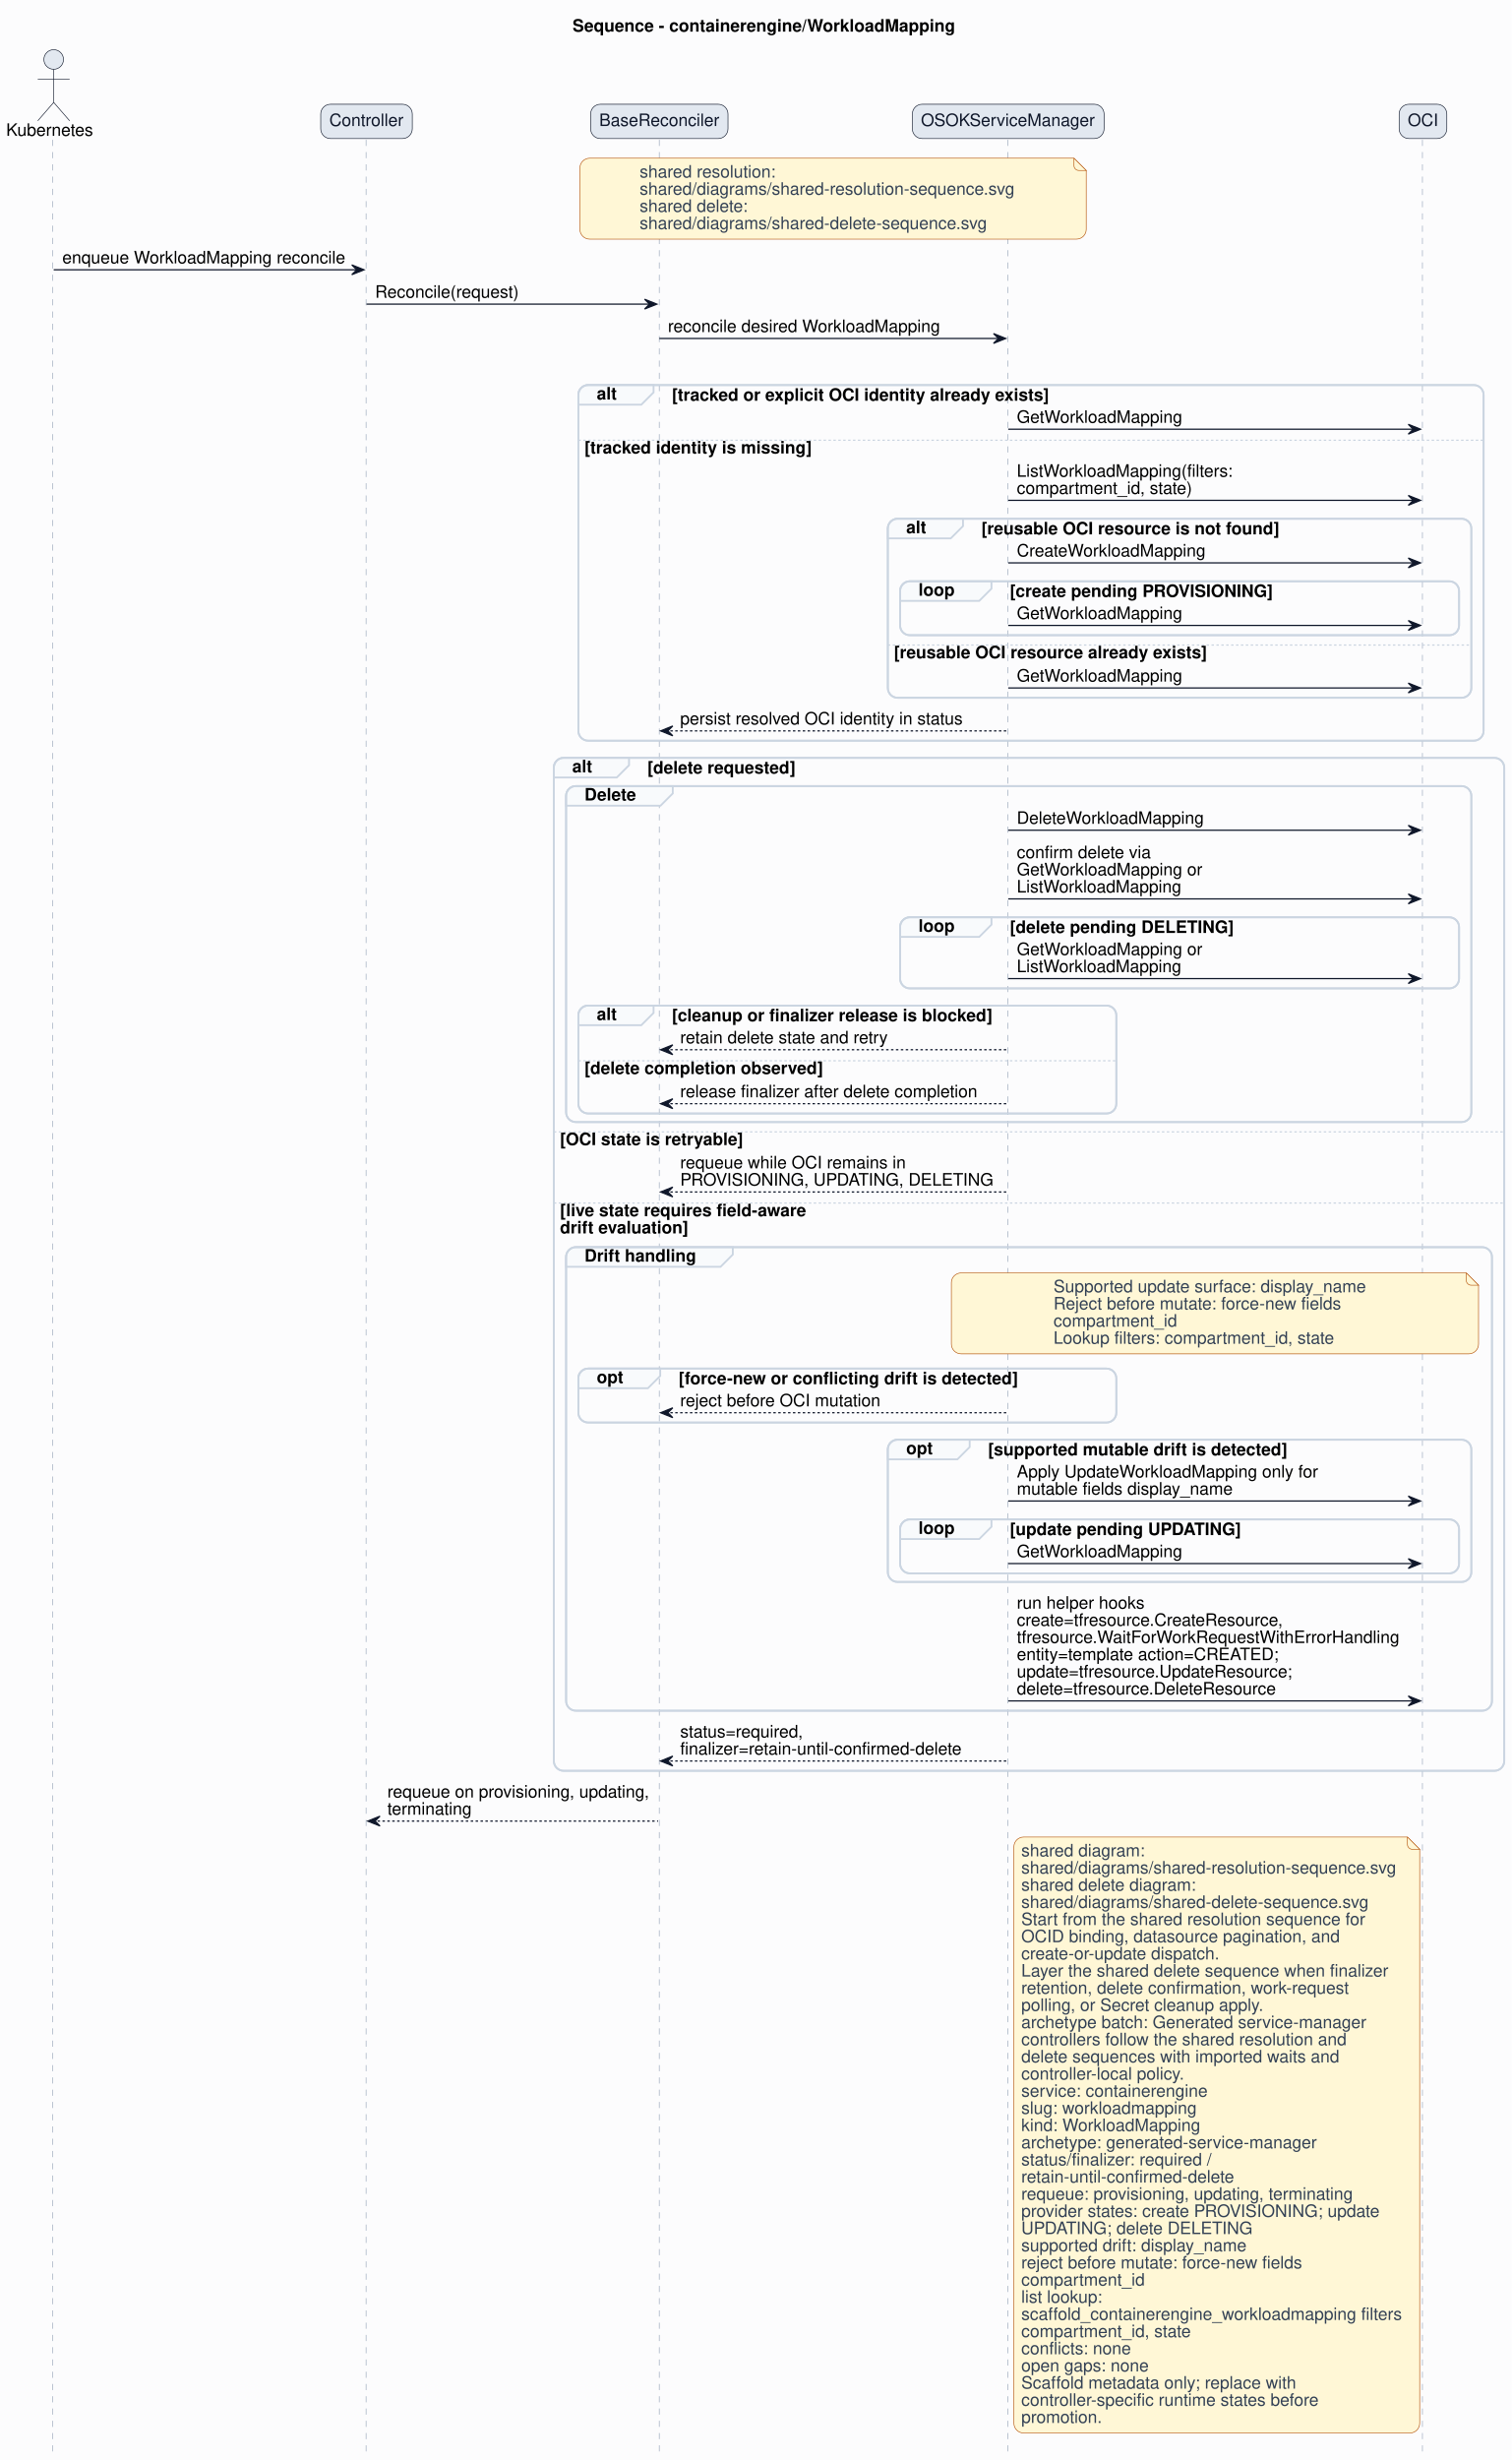
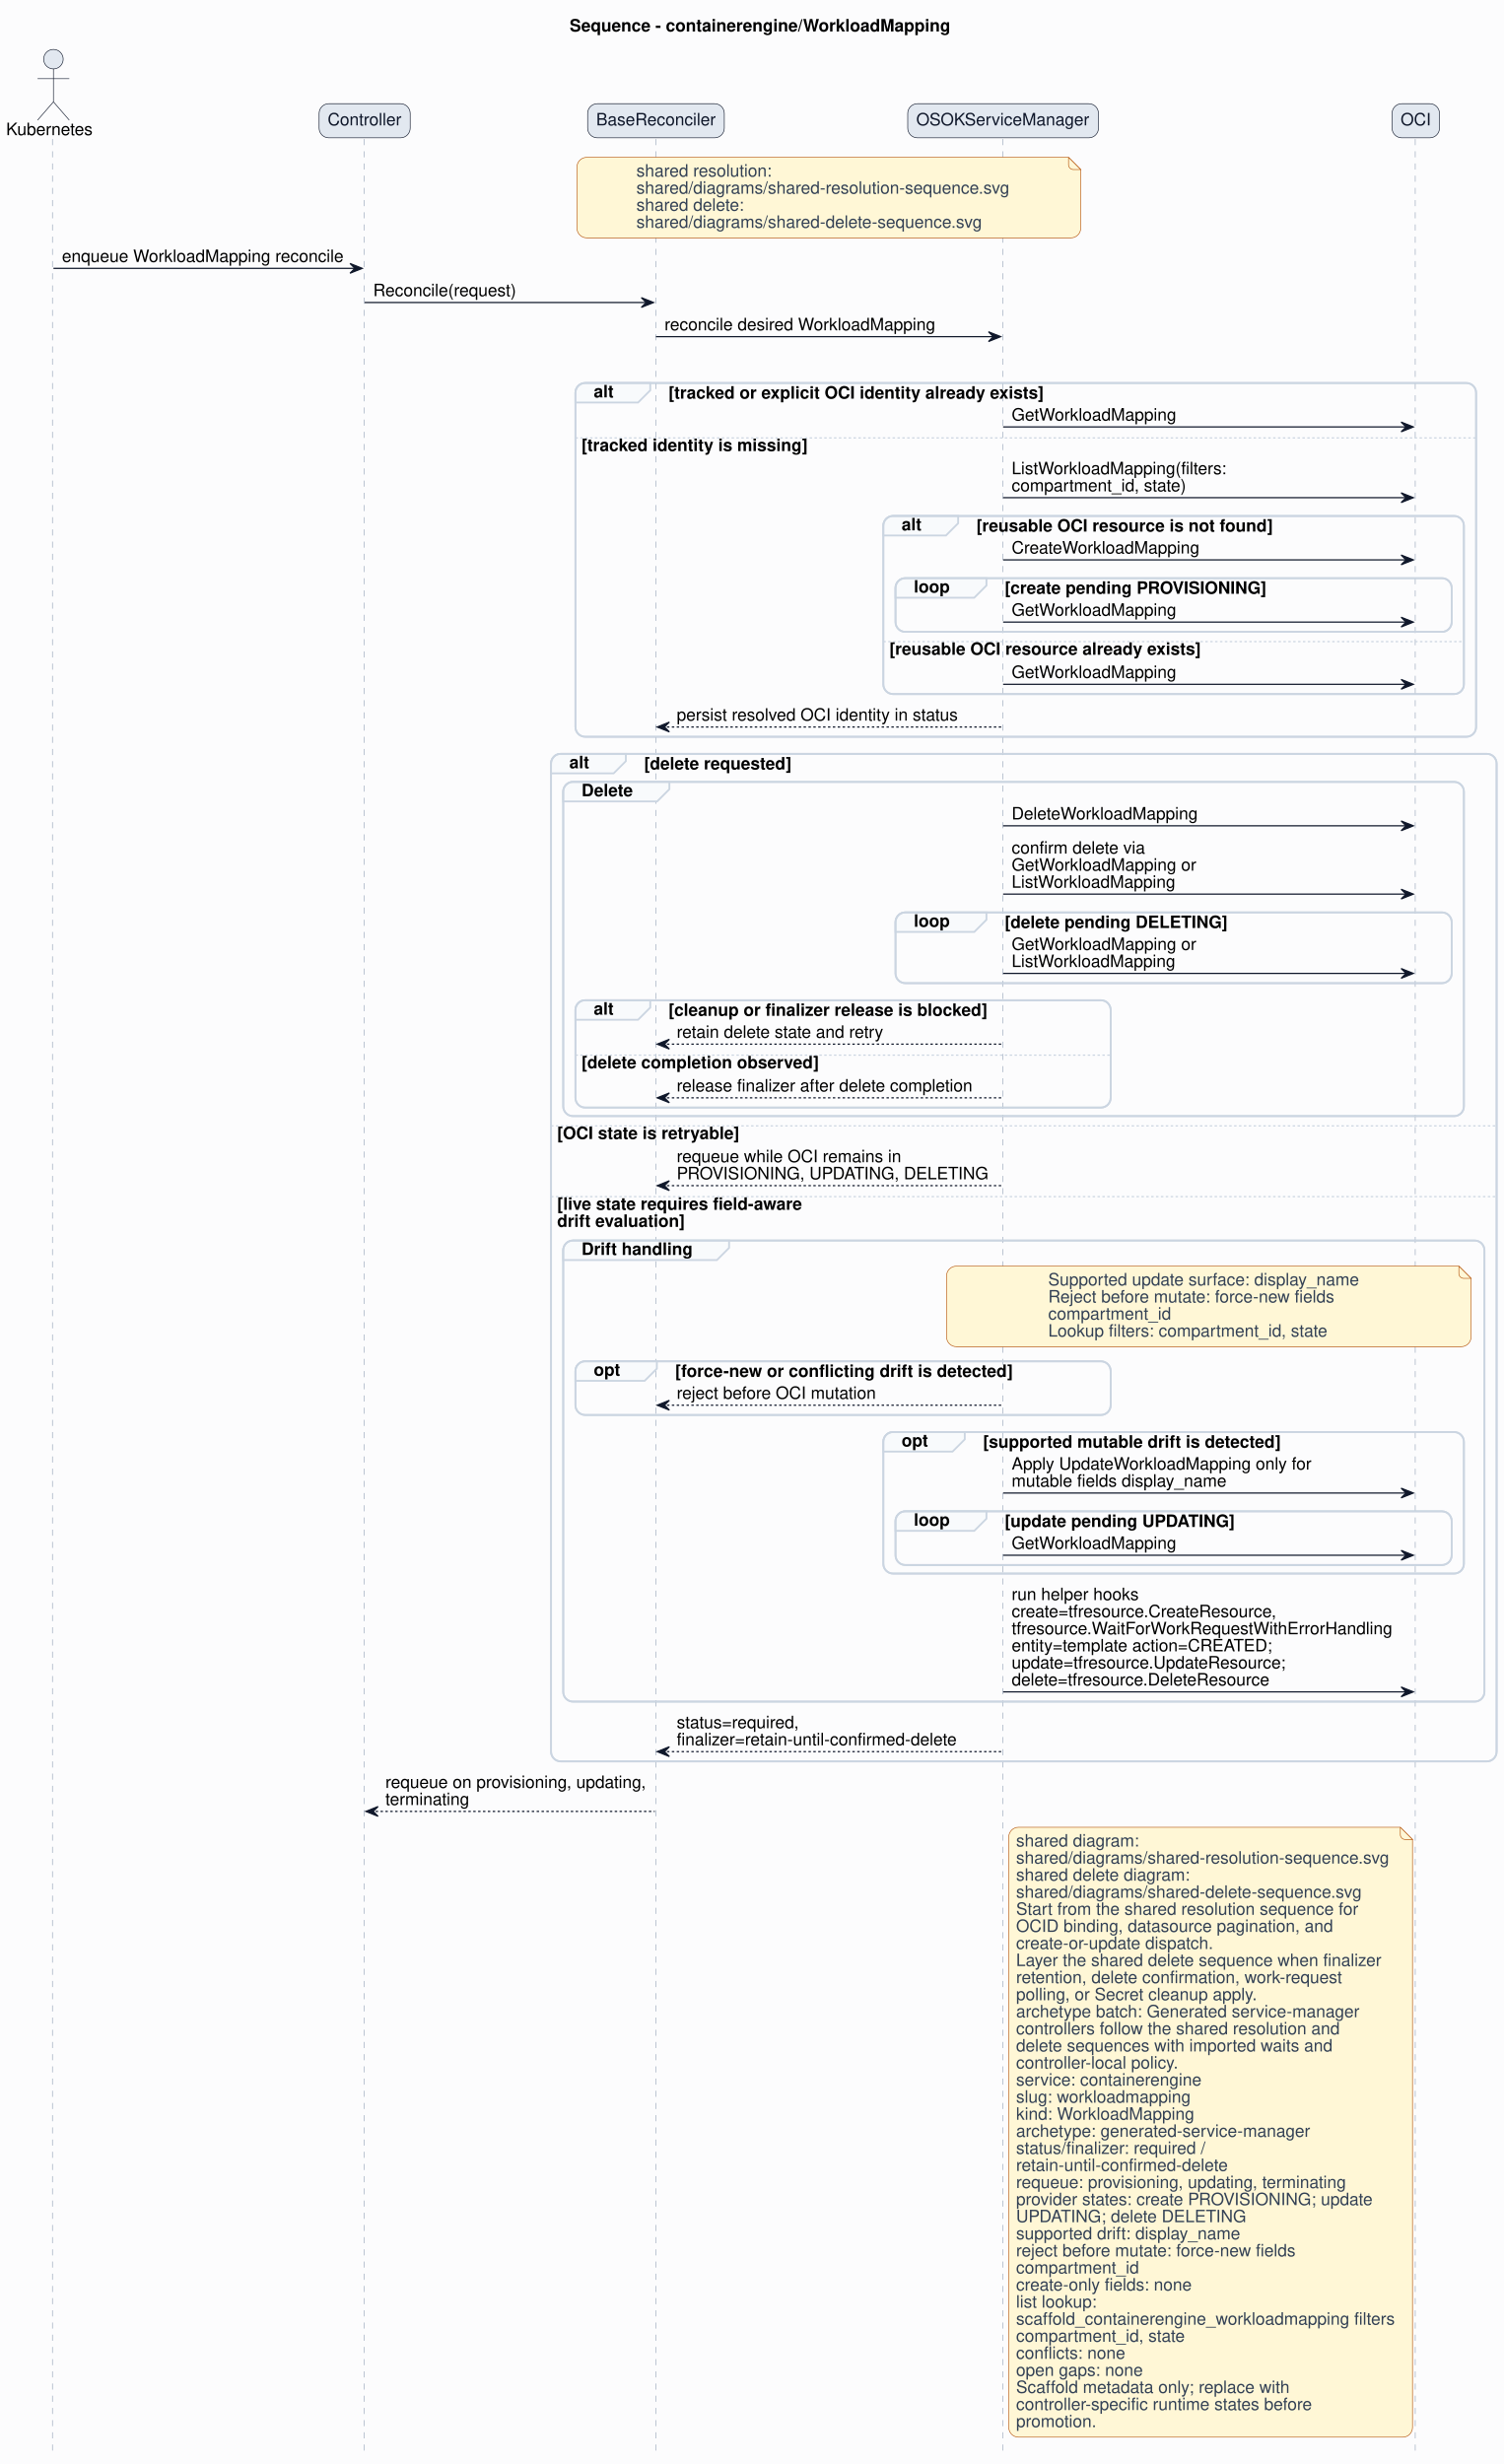
- <svg xmlns="http://www.w3.org/2000/svg" contentStyleType="text/css" data-diagram-type="SEQUENCE" height="2006px" preserveAspectRatio="none" style="width:1233px;height:2006px;background:#FCFCFD;" version="1.1" viewBox="0 0 1233 2006" width="1233px" zoomAndPan="magnify">
+ <svg xmlns="http://www.w3.org/2000/svg" contentStyleType="text/css" data-diagram-type="SEQUENCE" height="2020px" preserveAspectRatio="none" style="width:1233px;height:2020px;background:#FCFCFD;" version="1.1" viewBox="0 0 1233 2020" width="1233px" zoomAndPan="magnify">
  <defs />
  <g>
-     <rect fill="#FCFCFD" height="2006" style="stroke:none;stroke-width:1;" width="1233" x="0" y="0" />
+     <rect fill="#FCFCFD" height="2020" style="stroke:none;stroke-width:1;" width="1233" x="0" y="0" />
    <text fill="#000000" font-family="Helvetica" font-size="14" font-weight="bold" lengthAdjust="spacing" textLength="311.924" x="467.017" y="25.78">Sequence - containerengine/WorkloadMapping</text>
    <rect fill="none" height="290" rx="8" ry="8" style="stroke:#CBD5E1;stroke-width:1.5;" width="738.378" x="471.749" y="314" />
    <rect fill="none" height="146" rx="8" ry="8" style="stroke:#CBD5E1;stroke-width:1.5;" width="475.957" x="724.169" y="423" />
    <rect fill="none" height="44" rx="8" ry="8" style="stroke:#CBD5E1;stroke-width:1.5;" width="455.957" x="734.169" y="474" />
    <rect fill="none" height="826" rx="8" ry="8" style="stroke:#CBD5E1;stroke-width:1.5;" width="775.208" x="451.749" y="618" />
    <rect fill="none" height="274" rx="8" ry="8" style="stroke:#CBD5E1;stroke-width:1.5;" width="738.378" x="461.749" y="641" />
    <rect fill="none" height="58" rx="8" ry="8" style="stroke:#CBD5E1;stroke-width:1.5;" width="455.957" x="734.169" y="748" />
    <rect fill="none" height="88" rx="8" ry="8" style="stroke:#CBD5E1;stroke-width:1.5;" width="438.813" x="471.749" y="820" />
    <rect fill="none" height="378" rx="8" ry="8" style="stroke:#CBD5E1;stroke-width:1.5;" width="755.208" x="461.749" y="1017" />
    <rect fill="none" height="44" rx="8" ry="8" style="stroke:#CBD5E1;stroke-width:1.5;" width="438.813" x="471.749" y="1116" />
    <rect fill="none" height="116" rx="8" ry="8" style="stroke:#CBD5E1;stroke-width:1.5;" width="475.957" x="724.169" y="1174" />
    <rect fill="none" height="44" rx="8" ry="8" style="stroke:#CBD5E1;stroke-width:1.5;" width="455.957" x="734.169" y="1239" />
    <g class="participant-lifeline" data-entity-uid="part1" data-qualified-name="Kubernetes" id="part1-lifeline">
      <g>
-         <rect fill="#000000" fill-opacity="0" height="1885" width="8" x="39.803" y="114" />
-         <line style="stroke:#94A3B8;stroke-width:0.5;stroke-dasharray:5,5;" x1="43" x2="43" y1="114" y2="1999" />
+         <rect fill="#000000" fill-opacity="0" height="1899" width="8" x="39.803" y="114" />
+         <line style="stroke:#94A3B8;stroke-width:0.5;stroke-dasharray:5,5;" x1="43" x2="43" y1="114" y2="2013" />
      </g>
    </g>
    <g class="participant-lifeline" data-entity-uid="part2" data-qualified-name="Controller" id="part2-lifeline">
      <g>
-         <rect fill="#000000" fill-opacity="0" height="1885" width="8" x="294.947" y="114" />
-         <line style="stroke:#94A3B8;stroke-width:0.5;stroke-dasharray:5,5;" x1="298.602" x2="298.602" y1="114" y2="1999" />
+         <rect fill="#000000" fill-opacity="0" height="1899" width="8" x="294.947" y="114" />
+         <line style="stroke:#94A3B8;stroke-width:0.5;stroke-dasharray:5,5;" x1="298.602" x2="298.602" y1="114" y2="2013" />
      </g>
    </g>
    <g class="participant-lifeline" data-entity-uid="part3" data-qualified-name="BaseReconciler" id="part3-lifeline">
      <g>
-         <rect fill="#000000" fill-opacity="0" height="1885" width="8" x="533.773" y="114" />
-         <line style="stroke:#94A3B8;stroke-width:0.5;stroke-dasharray:5,5;" x1="537.749" x2="537.749" y1="114" y2="1999" />
+         <rect fill="#000000" fill-opacity="0" height="1899" width="8" x="533.773" y="114" />
+         <line style="stroke:#94A3B8;stroke-width:0.5;stroke-dasharray:5,5;" x1="537.749" x2="537.749" y1="114" y2="2013" />
      </g>
    </g>
    <g class="participant-lifeline" data-entity-uid="part4" data-qualified-name="ServiceManager" id="part4-lifeline">
      <g>
-         <rect fill="#000000" fill-opacity="0" height="1885" width="8" x="818.366" y="114" />
-         <line style="stroke:#94A3B8;stroke-width:0.5;stroke-dasharray:5,5;" x1="822.169" x2="822.169" y1="114" y2="1999" />
+         <rect fill="#000000" fill-opacity="0" height="1899" width="8" x="818.366" y="114" />
+         <line style="stroke:#94A3B8;stroke-width:0.5;stroke-dasharray:5,5;" x1="822.169" x2="822.169" y1="114" y2="2013" />
      </g>
    </g>
    <g class="participant-lifeline" data-entity-uid="part5" data-qualified-name="OCI" id="part5-lifeline">
      <g>
-         <rect fill="#000000" fill-opacity="0" height="1885" width="8" x="1156.682" y="114" />
-         <line style="stroke:#94A3B8;stroke-width:0.5;stroke-dasharray:5,5;" x1="1160.237" x2="1160.237" y1="114" y2="1999" />
+         <rect fill="#000000" fill-opacity="0" height="1899" width="8" x="1156.682" y="114" />
+         <line style="stroke:#94A3B8;stroke-width:0.5;stroke-dasharray:5,5;" x1="1160.237" x2="1160.237" y1="114" y2="2013" />
      </g>
    </g>
    <g class="participant participant-head" data-entity-uid="part1" data-qualified-name="Kubernetes" id="part1-head">
      <text fill="#000000" font-family="Helvetica" font-size="14" lengthAdjust="spacing" textLength="71.606" x="5" y="110.78">Kubernetes</text>
      <ellipse cx="43.803" cy="48.5" fill="#E2E8F0" rx="8" ry="8" style="stroke:#0F172A;stroke-width:0.5;" />
      <path d="M43.803,56.5 L43.803,83.5 M30.803,64.5 L56.803,64.5 M43.803,83.5 L30.803,98.5 M43.803,83.5 L56.803,98.5" fill="none" style="stroke:#0F172A;stroke-width:0.5;" />
    </g>
    <g class="participant participant-head" data-entity-uid="part2" data-qualified-name="Controller" id="part2-head">
      <rect fill="#E2E8F0" height="28" rx="8" ry="8" style="stroke:#0F172A;stroke-width:0.5;" width="74.689" x="261.602" y="85" />
      <text fill="#0F172A" font-family="Helvetica" font-size="14" lengthAdjust="spacing" textLength="60.69" x="268.602" y="102.78">Controller</text>
    </g>
    <g class="participant participant-head" data-entity-uid="part3" data-qualified-name="BaseReconciler" id="part3-head">
      <rect fill="#E2E8F0" height="28" rx="8" ry="8" style="stroke:#0F172A;stroke-width:0.5;" width="112.048" x="481.749" y="85" />
      <text fill="#0F172A" font-family="Helvetica" font-size="14" lengthAdjust="spacing" textLength="98.048" x="488.749" y="102.78">BaseReconciler</text>
    </g>
    <g class="participant participant-head" data-entity-uid="part4" data-qualified-name="ServiceManager" id="part4-head">
      <rect fill="#E2E8F0" height="28" rx="8" ry="8" style="stroke:#0F172A;stroke-width:0.5;" width="156.393" x="744.169" y="85" />
      <text fill="#0F172A" font-family="Helvetica" font-size="14" lengthAdjust="spacing" textLength="142.393" x="751.169" y="102.78">OSOKServiceManager</text>
    </g>
    <g class="participant participant-head" data-entity-uid="part5" data-qualified-name="OCI" id="part5-head">
      <rect fill="#E2E8F0" height="28" rx="8" ry="8" style="stroke:#0F172A;stroke-width:0.5;" width="38.89" x="1141.237" y="85" />
      <text fill="#0F172A" font-family="Helvetica" font-size="14" lengthAdjust="spacing" textLength="24.89" x="1148.237" y="102.78">OCI</text>
    </g>
    <path d="M473,137 L473,187 A8,8 0 0 0 481,195 L878,195 A8,8 0 0 0 886,187 L886,139 L876,129 L481,129 A8,8 0 0 0 473,137" fill="#FFF7D6" style="stroke:#B45309;stroke-width:0.5;" />
    <path d="M876,129 L876,135 A4,4 0 0 0 880,139 L886,139 L876,129" fill="#FFF7D6" style="stroke:#B45309;stroke-width:0.5;" />
    <text fill="#334155" font-family="Helvetica" font-size="14" lengthAdjust="spacing" textLength="111.289" x="521.711" y="144.78">shared resolution:</text>
    <text fill="#334155" font-family="Helvetica" font-size="14" lengthAdjust="spacing" textLength="307.392" x="521.711" y="158.78">shared/diagrams/shared-resolution-sequence.svg</text>
    <text fill="#334155" font-family="Helvetica" font-size="14" lengthAdjust="spacing" textLength="88.731" x="521.711" y="172.78">shared delete:</text>
    <text fill="#334155" font-family="Helvetica" font-size="14" lengthAdjust="spacing" textLength="284.833" x="521.711" y="186.78">shared/diagrams/shared-delete-sequence.svg</text>
    <g class="message" data-entity-1="part1" data-entity-2="part2" id="msg1">
      <polygon fill="#0F172A" points="286.947,216,296.947,220,286.947,224,290.947,220" style="stroke:#0F172A;stroke-width:1;" />
      <line style="stroke:#0F172A;stroke-width:1;" x1="43.803" x2="292.947" y1="220" y2="220" />
      <text fill="#000000" font-family="Helvetica" font-size="14" lengthAdjust="spacing" textLength="231.144" x="50.803" y="214.78">enqueue WorkloadMapping reconcile</text>
    </g>
    <g class="message" data-entity-1="part2" data-entity-2="part3" id="msg2">
      <polygon fill="#0F172A" points="525.773,244,535.773,248,525.773,252,529.773,248" style="stroke:#0F172A;stroke-width:1;" />
      <line style="stroke:#0F172A;stroke-width:1;" x1="298.947" x2="531.773" y1="248" y2="248" />
      <text fill="#000000" font-family="Helvetica" font-size="14" lengthAdjust="spacing" textLength="117.496" x="305.947" y="242.78">Reconcile(request)</text>
    </g>
    <g class="message" data-entity-1="part3" data-entity-2="part4" id="msg3">
      <polygon fill="#0F172A" points="810.366,272,820.366,276,810.366,280,814.366,276" style="stroke:#0F172A;stroke-width:1;" />
      <line style="stroke:#0F172A;stroke-width:1;" x1="537.773" x2="816.366" y1="276" y2="276" />
      <text fill="#000000" font-family="Helvetica" font-size="14" lengthAdjust="spacing" textLength="222.558" x="544.773" y="270.78">reconcile desired WorkloadMapping</text>
    </g>
    <path d="M479.749,314 L533.087,314 L533.087,320 L523.087,330 L471.749,330 L471.749,322 A8,8 0 0 1 479.749,314" fill="#F8FAFC" style="stroke:#CBD5E1;stroke-width:1.5;" />
    <rect fill="none" height="290" rx="8" ry="8" style="stroke:#CBD5E1;stroke-width:1.5;" width="738.378" x="471.749" y="314" />
    <text fill="#000000" font-family="Helvetica" font-size="14" font-weight="bold" lengthAdjust="spacing" textLength="16.338" x="486.749" y="325.78">alt</text>
    <text fill="#000000" font-family="Helvetica" font-size="14" font-weight="bold" lengthAdjust="spacing" textLength="308.109" x="548.087" y="326.78">[tracked or explicit OCI identity already exists]</text>
    <g class="message" data-entity-1="part4" data-entity-2="part5" id="msg4">
      <polygon fill="#0F172A" points="1148.682,346,1158.682,350,1148.682,354,1152.682,350" style="stroke:#0F172A;stroke-width:1;" />
      <line style="stroke:#0F172A;stroke-width:1;" x1="822.366" x2="1154.682" y1="350" y2="350" />
      <text fill="#000000" font-family="Helvetica" font-size="14" lengthAdjust="spacing" textLength="135.399" x="829.366" y="344.78">GetWorkloadMapping</text>
    </g>
    <line style="stroke:#CBD5E1;stroke-width:1;stroke-dasharray:2,2;" x1="471.749" x2="1210.127" y1="359" y2="359" />
    <text fill="#000000" font-family="Helvetica" font-size="14" font-weight="bold" lengthAdjust="spacing" textLength="185.158" x="476.749" y="369.78">[tracked identity is missing]</text>
    <g class="message" data-entity-1="part4" data-entity-2="part5" id="msg5">
      <polygon fill="#0F172A" points="1148.682,404,1158.682,408,1148.682,412,1152.682,408" style="stroke:#0F172A;stroke-width:1;" />
      <line style="stroke:#0F172A;stroke-width:1;" x1="822.366" x2="1154.682" y1="408" y2="408" />
      <text fill="#000000" font-family="Helvetica" font-size="14" lengthAdjust="spacing" textLength="176.62" x="829.366" y="388.78">ListWorkloadMapping(filters:</text>
      <text fill="#000000" font-family="Helvetica" font-size="14" lengthAdjust="spacing" textLength="143.172" x="829.366" y="402.78">compartment_id, state)</text>
    </g>
    <path d="M732.169,423 L785.507,423 L785.507,429 L775.507,439 L724.169,439 L724.169,431 A8,8 0 0 1 732.169,423" fill="#F8FAFC" style="stroke:#CBD5E1;stroke-width:1.5;" />
    <rect fill="none" height="146" rx="8" ry="8" style="stroke:#CBD5E1;stroke-width:1.5;" width="475.957" x="724.169" y="423" />
    <text fill="#000000" font-family="Helvetica" font-size="14" font-weight="bold" lengthAdjust="spacing" textLength="16.338" x="739.169" y="434.78">alt</text>
    <text fill="#000000" font-family="Helvetica" font-size="14" font-weight="bold" lengthAdjust="spacing" textLength="242.703" x="800.507" y="435.78">[reusable OCI resource is not found]</text>
    <g class="message" data-entity-1="part4" data-entity-2="part5" id="msg6">
      <polygon fill="#0F172A" points="1148.682,455,1158.682,459,1148.682,463,1152.682,459" style="stroke:#0F172A;stroke-width:1;" />
      <line style="stroke:#0F172A;stroke-width:1;" x1="822.366" x2="1154.682" y1="459" y2="459" />
      <text fill="#000000" font-family="Helvetica" font-size="14" lengthAdjust="spacing" textLength="154.855" x="829.366" y="453.78">CreateWorkloadMapping</text>
    </g>
    <path d="M742.169,474 L808.714,474 L808.714,480 L798.714,490 L734.169,490 L734.169,482 A8,8 0 0 1 742.169,474" fill="#F8FAFC" style="stroke:#CBD5E1;stroke-width:1.5;" />
    <rect fill="none" height="44" rx="8" ry="8" style="stroke:#CBD5E1;stroke-width:1.5;" width="455.957" x="734.169" y="474" />
    <text fill="#000000" font-family="Helvetica" font-size="14" font-weight="bold" lengthAdjust="spacing" textLength="29.545" x="749.169" y="485.78">loop</text>
    <text fill="#000000" font-family="Helvetica" font-size="14" font-weight="bold" lengthAdjust="spacing" textLength="215.476" x="823.714" y="486.78">[create pending PROVISIONING]</text>
    <g class="message" data-entity-1="part4" data-entity-2="part5" id="msg7">
      <polygon fill="#0F172A" points="1148.682,506,1158.682,510,1148.682,514,1152.682,510" style="stroke:#0F172A;stroke-width:1;" />
      <line style="stroke:#0F172A;stroke-width:1;" x1="822.366" x2="1154.682" y1="510" y2="510" />
      <text fill="#000000" font-family="Helvetica" font-size="14" lengthAdjust="spacing" textLength="135.399" x="829.366" y="504.78">GetWorkloadMapping</text>
    </g>
    <line style="stroke:#CBD5E1;stroke-width:1;stroke-dasharray:2,2;" x1="724.169" x2="1200.127" y1="526" y2="526" />
    <text fill="#000000" font-family="Helvetica" font-size="14" font-weight="bold" lengthAdjust="spacing" textLength="255.233" x="729.169" y="536.78">[reusable OCI resource already exists]</text>
    <g class="message" data-entity-1="part4" data-entity-2="part5" id="msg8">
      <polygon fill="#0F172A" points="1148.682,557,1158.682,561,1148.682,565,1152.682,561" style="stroke:#0F172A;stroke-width:1;" />
      <line style="stroke:#0F172A;stroke-width:1;" x1="822.366" x2="1154.682" y1="561" y2="561" />
      <text fill="#000000" font-family="Helvetica" font-size="14" lengthAdjust="spacing" textLength="135.399" x="829.366" y="555.78">GetWorkloadMapping</text>
    </g>
    <g class="message" data-entity-1="part4" data-entity-2="part3" id="msg9">
      <polygon fill="#0F172A" points="548.773,592,538.773,596,548.773,600,544.773,596" style="stroke:#0F172A;stroke-width:1;" />
      <line style="stroke:#0F172A;stroke-width:1;stroke-dasharray:2,2;" x1="542.773" x2="821.366" y1="596" y2="596" />
      <text fill="#000000" font-family="Helvetica" font-size="14" lengthAdjust="spacing" textLength="231.096" x="554.773" y="590.78">persist resolved OCI identity in status</text>
    </g>
    <path d="M459.749,618 L513.087,618 L513.087,624 L503.087,634 L451.749,634 L451.749,626 A8,8 0 0 1 459.749,618" fill="#F8FAFC" style="stroke:#CBD5E1;stroke-width:1.5;" />
    <rect fill="none" height="826" rx="8" ry="8" style="stroke:#CBD5E1;stroke-width:1.5;" width="775.208" x="451.749" y="618" />
    <text fill="#000000" font-family="Helvetica" font-size="14" font-weight="bold" lengthAdjust="spacing" textLength="16.338" x="466.749" y="629.78">alt</text>
    <text fill="#000000" font-family="Helvetica" font-size="14" font-weight="bold" lengthAdjust="spacing" textLength="120.586" x="528.087" y="630.78">[delete requested]</text>
    <path d="M469.749,641 L548.769,641 L548.769,647 L538.769,657 L461.749,657 L461.749,649 A8,8 0 0 1 469.749,641" fill="#F8FAFC" style="stroke:#CBD5E1;stroke-width:1.5;" />
    <rect fill="none" height="274" rx="8" ry="8" style="stroke:#CBD5E1;stroke-width:1.5;" width="738.378" x="461.749" y="641" />
    <text fill="#000000" font-family="Helvetica" font-size="14" font-weight="bold" lengthAdjust="spacing" textLength="42.02" x="476.749" y="652.78">Delete</text>
    <g class="message" data-entity-1="part4" data-entity-2="part5" id="msg10">
      <polygon fill="#0F172A" points="1148.682,673,1158.682,677,1148.682,681,1152.682,677" style="stroke:#0F172A;stroke-width:1;" />
      <line style="stroke:#0F172A;stroke-width:1;" x1="822.366" x2="1154.682" y1="677" y2="677" />
      <text fill="#000000" font-family="Helvetica" font-size="14" lengthAdjust="spacing" textLength="153.303" x="829.366" y="671.78">DeleteWorkloadMapping</text>
    </g>
    <g class="message" data-entity-1="part4" data-entity-2="part5" id="msg11">
      <polygon fill="#0F172A" points="1148.682,729,1158.682,733,1148.682,737,1152.682,733" style="stroke:#0F172A;stroke-width:1;" />
      <line style="stroke:#0F172A;stroke-width:1;" x1="822.366" x2="1154.682" y1="733" y2="733" />
      <text fill="#000000" font-family="Helvetica" font-size="14" lengthAdjust="spacing" textLength="109.717" x="829.366" y="699.78">confirm delete via</text>
      <text fill="#000000" font-family="Helvetica" font-size="14" lengthAdjust="spacing" textLength="151.737" x="829.366" y="713.78">GetWorkloadMapping or</text>
      <text fill="#000000" font-family="Helvetica" font-size="14" lengthAdjust="spacing" textLength="134.62" x="829.366" y="727.78">ListWorkloadMapping</text>
    </g>
    <path d="M742.169,748 L808.714,748 L808.714,754 L798.714,764 L734.169,764 L734.169,756 A8,8 0 0 1 742.169,748" fill="#F8FAFC" style="stroke:#CBD5E1;stroke-width:1.5;" />
    <rect fill="none" height="58" rx="8" ry="8" style="stroke:#CBD5E1;stroke-width:1.5;" width="455.957" x="734.169" y="748" />
    <text fill="#000000" font-family="Helvetica" font-size="14" font-weight="bold" lengthAdjust="spacing" textLength="29.545" x="749.169" y="759.78">loop</text>
    <text fill="#000000" font-family="Helvetica" font-size="14" font-weight="bold" lengthAdjust="spacing" textLength="182.779" x="823.714" y="760.78">[delete pending DELETING]</text>
    <g class="message" data-entity-1="part4" data-entity-2="part5" id="msg12">
      <polygon fill="#0F172A" points="1148.682,794,1158.682,798,1148.682,802,1152.682,798" style="stroke:#0F172A;stroke-width:1;" />
      <line style="stroke:#0F172A;stroke-width:1;" x1="822.366" x2="1154.682" y1="798" y2="798" />
      <text fill="#000000" font-family="Helvetica" font-size="14" lengthAdjust="spacing" textLength="151.737" x="829.366" y="778.78">GetWorkloadMapping or</text>
      <text fill="#000000" font-family="Helvetica" font-size="14" lengthAdjust="spacing" textLength="134.62" x="829.366" y="792.78">ListWorkloadMapping</text>
    </g>
    <path d="M479.749,820 L533.087,820 L533.087,826 L523.087,836 L471.749,836 L471.749,828 A8,8 0 0 1 479.749,820" fill="#F8FAFC" style="stroke:#CBD5E1;stroke-width:1.5;" />
    <rect fill="none" height="88" rx="8" ry="8" style="stroke:#CBD5E1;stroke-width:1.5;" width="438.813" x="471.749" y="820" />
    <text fill="#000000" font-family="Helvetica" font-size="14" font-weight="bold" lengthAdjust="spacing" textLength="16.338" x="486.749" y="831.78">alt</text>
    <text fill="#000000" font-family="Helvetica" font-size="14" font-weight="bold" lengthAdjust="spacing" textLength="261.427" x="548.087" y="832.78">[cleanup or finalizer release is blocked]</text>
    <g class="message" data-entity-1="part4" data-entity-2="part3" id="msg13">
      <polygon fill="#0F172A" points="548.773,852,538.773,856,548.773,860,544.773,856" style="stroke:#0F172A;stroke-width:1;" />
      <line style="stroke:#0F172A;stroke-width:1;stroke-dasharray:2,2;" x1="542.773" x2="821.366" y1="856" y2="856" />
      <text fill="#000000" font-family="Helvetica" font-size="14" lengthAdjust="spacing" textLength="170.434" x="554.773" y="850.78">retain delete state and retry</text>
    </g>
    <line style="stroke:#CBD5E1;stroke-width:1;stroke-dasharray:2,2;" x1="471.749" x2="910.562" y1="865" y2="865" />
    <text fill="#000000" font-family="Helvetica" font-size="14" font-weight="bold" lengthAdjust="spacing" textLength="194.482" x="476.749" y="875.78">[delete completion observed]</text>
    <g class="message" data-entity-1="part4" data-entity-2="part3" id="msg14">
      <polygon fill="#0F172A" points="548.773,896,538.773,900,548.773,904,544.773,900" style="stroke:#0F172A;stroke-width:1;" />
      <line style="stroke:#0F172A;stroke-width:1;stroke-dasharray:2,2;" x1="542.773" x2="821.366" y1="900" y2="900" />
      <text fill="#000000" font-family="Helvetica" font-size="14" lengthAdjust="spacing" textLength="243.578" x="554.773" y="894.78">release finalizer after delete completion</text>
    </g>
    <line style="stroke:#CBD5E1;stroke-width:1;stroke-dasharray:2,2;" x1="451.749" x2="1226.957" y1="923" y2="923" />
    <text fill="#000000" font-family="Helvetica" font-size="14" font-weight="bold" lengthAdjust="spacing" textLength="149.386" x="456.749" y="933.78">[OCI state is retryable]</text>
    <g class="message" data-entity-1="part4" data-entity-2="part3" id="msg15">
      <polygon fill="#0F172A" points="548.773,968,538.773,972,548.773,976,544.773,972" style="stroke:#0F172A;stroke-width:1;" />
      <line style="stroke:#0F172A;stroke-width:1;stroke-dasharray:2,2;" x1="542.773" x2="821.366" y1="972" y2="972" />
      <text fill="#000000" font-family="Helvetica" font-size="14" lengthAdjust="spacing" textLength="184.42" x="554.773" y="952.78">requeue while OCI remains in</text>
      <text fill="#000000" font-family="Helvetica" font-size="14" lengthAdjust="spacing" textLength="260.593" x="554.773" y="966.78">PROVISIONING, UPDATING, DELETING</text>
    </g>
    <line style="stroke:#CBD5E1;stroke-width:1;stroke-dasharray:2,2;" x1="451.749" x2="1226.957" y1="981" y2="981" />
    <text fill="#000000" font-family="Helvetica" font-size="14" font-weight="bold" lengthAdjust="spacing" textLength="200.751" x="456.749" y="991.78">[live state requires field-aware</text>
    <text fill="#000000" font-family="Helvetica" font-size="14" font-weight="bold" lengthAdjust="spacing" textLength="105.007" x="456.749" y="1005.78">drift evaluation]</text>
    <path d="M469.749,1017 L597.735,1017 L597.735,1023 L587.735,1033 L461.749,1033 L461.749,1025 A8,8 0 0 1 469.749,1017" fill="#F8FAFC" style="stroke:#CBD5E1;stroke-width:1.5;" />
    <rect fill="none" height="378" rx="8" ry="8" style="stroke:#CBD5E1;stroke-width:1.5;" width="755.208" x="461.749" y="1017" />
    <text fill="#000000" font-family="Helvetica" font-size="14" font-weight="bold" lengthAdjust="spacing" textLength="90.986" x="476.749" y="1028.78">Drift handling</text>
    <path d="M776,1046 L776,1096 A8,8 0 0 0 784,1104 L1198,1104 A8,8 0 0 0 1206,1096 L1206,1048 L1196,1038 L784,1038 A8,8 0 0 0 776,1046" fill="#FFF7D6" style="stroke:#B45309;stroke-width:0.5;" />
    <path d="M1196,1038 L1196,1044 A4,4 0 0 0 1200,1048 L1206,1048 L1196,1038" fill="#FFF7D6" style="stroke:#B45309;stroke-width:0.5;" />
    <text fill="#334155" font-family="Helvetica" font-size="14" lengthAdjust="spacing" textLength="255.281" x="859.338" y="1053.78">Supported update surface: display_name</text>
    <text fill="#334155" font-family="Helvetica" font-size="14" lengthAdjust="spacing" textLength="235.778" x="859.338" y="1067.78">Reject before mutate: force-new fields</text>
    <text fill="#334155" font-family="Helvetica" font-size="14" lengthAdjust="spacing" textLength="100.379" x="859.338" y="1081.78">compartment_id</text>
    <text fill="#334155" font-family="Helvetica" font-size="14" lengthAdjust="spacing" textLength="229.558" x="859.338" y="1095.78">Lookup filters: compartment_id, state</text>
    <path d="M479.749,1116 L538.515,1116 L538.515,1122 L528.515,1132 L471.749,1132 L471.749,1124 A8,8 0 0 1 479.749,1116" fill="#F8FAFC" style="stroke:#CBD5E1;stroke-width:1.5;" />
    <rect fill="none" height="44" rx="8" ry="8" style="stroke:#CBD5E1;stroke-width:1.5;" width="438.813" x="471.749" y="1116" />
    <text fill="#000000" font-family="Helvetica" font-size="14" font-weight="bold" lengthAdjust="spacing" textLength="21.766" x="486.749" y="1127.78">opt</text>
    <text fill="#000000" font-family="Helvetica" font-size="14" font-weight="bold" lengthAdjust="spacing" textLength="276.131" x="553.515" y="1128.78">[force-new or conflicting drift is detected]</text>
    <g class="message" data-entity-1="part4" data-entity-2="part3" id="msg16">
      <polygon fill="#0F172A" points="548.773,1148,538.773,1152,548.773,1156,544.773,1152" style="stroke:#0F172A;stroke-width:1;" />
      <line style="stroke:#0F172A;stroke-width:1;stroke-dasharray:2,2;" x1="542.773" x2="821.366" y1="1152" y2="1152" />
      <text fill="#000000" font-family="Helvetica" font-size="14" lengthAdjust="spacing" textLength="164.185" x="554.773" y="1146.78">reject before OCI mutation</text>
    </g>
    <path d="M732.169,1174 L790.935,1174 L790.935,1180 L780.935,1190 L724.169,1190 L724.169,1182 A8,8 0 0 1 732.169,1174" fill="#F8FAFC" style="stroke:#CBD5E1;stroke-width:1.5;" />
    <rect fill="none" height="116" rx="8" ry="8" style="stroke:#CBD5E1;stroke-width:1.5;" width="475.957" x="724.169" y="1174" />
    <text fill="#000000" font-family="Helvetica" font-size="14" font-weight="bold" lengthAdjust="spacing" textLength="21.766" x="739.169" y="1185.78">opt</text>
    <text fill="#000000" font-family="Helvetica" font-size="14" font-weight="bold" lengthAdjust="spacing" textLength="243.462" x="805.935" y="1186.78">[supported mutable drift is detected]</text>
    <g class="message" data-entity-1="part4" data-entity-2="part5" id="msg17">
      <polygon fill="#0F172A" points="1148.682,1220,1158.682,1224,1148.682,1228,1152.682,1224" style="stroke:#0F172A;stroke-width:1;" />
      <line style="stroke:#0F172A;stroke-width:1;" x1="822.366" x2="1154.682" y1="1224" y2="1224" />
      <text fill="#000000" font-family="Helvetica" font-size="14" lengthAdjust="spacing" textLength="246.689" x="829.366" y="1204.78">Apply UpdateWorkloadMapping only for</text>
      <text fill="#000000" font-family="Helvetica" font-size="14" lengthAdjust="spacing" textLength="176.654" x="829.366" y="1218.78">mutable fields display_name</text>
    </g>
    <path d="M742.169,1239 L808.714,1239 L808.714,1245 L798.714,1255 L734.169,1255 L734.169,1247 A8,8 0 0 1 742.169,1239" fill="#F8FAFC" style="stroke:#CBD5E1;stroke-width:1.5;" />
    <rect fill="none" height="44" rx="8" ry="8" style="stroke:#CBD5E1;stroke-width:1.5;" width="455.957" x="734.169" y="1239" />
    <text fill="#000000" font-family="Helvetica" font-size="14" font-weight="bold" lengthAdjust="spacing" textLength="29.545" x="749.169" y="1250.78">loop</text>
    <text fill="#000000" font-family="Helvetica" font-size="14" font-weight="bold" lengthAdjust="spacing" textLength="190.538" x="823.714" y="1251.78">[update pending UPDATING]</text>
    <g class="message" data-entity-1="part4" data-entity-2="part5" id="msg18">
      <polygon fill="#0F172A" points="1148.682,1271,1158.682,1275,1148.682,1279,1152.682,1275" style="stroke:#0F172A;stroke-width:1;" />
      <line style="stroke:#0F172A;stroke-width:1;" x1="822.366" x2="1154.682" y1="1275" y2="1275" />
      <text fill="#000000" font-family="Helvetica" font-size="14" lengthAdjust="spacing" textLength="135.399" x="829.366" y="1269.78">GetWorkloadMapping</text>
    </g>
    <g class="message" data-entity-1="part4" data-entity-2="part5" id="msg19">
      <polygon fill="#0F172A" points="1148.682,1383,1158.682,1387,1148.682,1391,1152.682,1387" style="stroke:#0F172A;stroke-width:1;" />
      <line style="stroke:#0F172A;stroke-width:1;" x1="822.366" x2="1154.682" y1="1387" y2="1387" />
      <text fill="#000000" font-family="Helvetica" font-size="14" lengthAdjust="spacing" textLength="104.289" x="829.366" y="1311.78">run helper hooks</text>
      <text fill="#000000" font-family="Helvetica" font-size="14" lengthAdjust="spacing" textLength="219.051" x="829.366" y="1325.78">create=tfresource.CreateResource,</text>
      <text fill="#000000" font-family="Helvetica" font-size="14" lengthAdjust="spacing" textLength="314.316" x="829.366" y="1339.78">tfresource.WaitForWorkRequestWithErrorHandling</text>
      <text fill="#000000" font-family="Helvetica" font-size="14" lengthAdjust="spacing" textLength="215.544" x="829.366" y="1353.78">entity=template action=CREATED;</text>
      <text fill="#000000" font-family="Helvetica" font-size="14" lengthAdjust="spacing" textLength="226.085" x="829.366" y="1367.78">update=tfresource.UpdateResource;</text>
      <text fill="#000000" font-family="Helvetica" font-size="14" lengthAdjust="spacing" textLength="212.844" x="829.366" y="1381.78">delete=tfresource.DeleteResource</text>
    </g>
    <g class="message" data-entity-1="part4" data-entity-2="part3" id="msg20">
      <polygon fill="#0F172A" points="548.773,1432,538.773,1436,548.773,1440,544.773,1436" style="stroke:#0F172A;stroke-width:1;" />
      <line style="stroke:#0F172A;stroke-width:1;stroke-dasharray:2,2;" x1="542.773" x2="821.366" y1="1436" y2="1436" />
      <text fill="#000000" font-family="Helvetica" font-size="14" lengthAdjust="spacing" textLength="100.782" x="554.773" y="1416.78">status=required,</text>
      <text fill="#000000" font-family="Helvetica" font-size="14" lengthAdjust="spacing" textLength="230.72" x="554.773" y="1430.78">finalizer=retain-until-confirmed-delete</text>
    </g>
    <g class="message" data-entity-1="part3" data-entity-2="part2" id="msg21">
      <polygon fill="#0F172A" points="309.947,1481,299.947,1485,309.947,1489,305.947,1485" style="stroke:#0F172A;stroke-width:1;" />
      <line style="stroke:#0F172A;stroke-width:1;stroke-dasharray:2,2;" x1="303.947" x2="536.773" y1="1485" y2="1485" />
      <text fill="#000000" font-family="Helvetica" font-size="14" lengthAdjust="spacing" textLength="214.826" x="315.947" y="1465.78">requeue on provisioning, updating,</text>
      <text fill="#000000" font-family="Helvetica" font-size="14" lengthAdjust="spacing" textLength="69.255" x="315.947" y="1479.78">terminating</text>
    </g>
-     <path d="M827,1506 L827,1976 A8,8 0 0 0 835,1984 L1150,1984 A8,8 0 0 0 1158,1976 L1158,1508 L1148,1498 L835,1498 A8,8 0 0 0 827,1506" fill="#FFF7D6" style="stroke:#B45309;stroke-width:0.5;" />
+     <path d="M827,1506 L827,1990 A8,8 0 0 0 835,1998 L1150,1998 A8,8 0 0 0 1158,1990 L1158,1508 L1148,1498 L835,1498 A8,8 0 0 0 827,1506" fill="#FFF7D6" style="stroke:#B45309;stroke-width:0.5;" />
    <path d="M1148,1498 L1148,1504 A4,4 0 0 0 1152,1508 L1158,1508 L1148,1498" fill="#FFF7D6" style="stroke:#B45309;stroke-width:0.5;" />
    <text fill="#334155" font-family="Helvetica" font-size="14" lengthAdjust="spacing" textLength="101.165" x="833" y="1513.78">shared diagram:</text>
    <text fill="#334155" font-family="Helvetica" font-size="14" lengthAdjust="spacing" textLength="307.392" x="833" y="1527.78">shared/diagrams/shared-resolution-sequence.svg</text>
    <text fill="#334155" font-family="Helvetica" font-size="14" lengthAdjust="spacing" textLength="143.199" x="833" y="1541.78">shared delete diagram:</text>
    <text fill="#334155" font-family="Helvetica" font-size="14" lengthAdjust="spacing" textLength="284.833" x="833" y="1555.78">shared/diagrams/shared-delete-sequence.svg</text>
    <text fill="#334155" font-family="Helvetica" font-size="14" lengthAdjust="spacing" textLength="280.93" x="833" y="1569.78">Start from the shared resolution sequence for</text>
    <text fill="#334155" font-family="Helvetica" font-size="14" lengthAdjust="spacing" textLength="260.729" x="833" y="1583.78">OCID binding, datasource pagination, and</text>
    <text fill="#334155" font-family="Helvetica" font-size="14" lengthAdjust="spacing" textLength="163.427" x="833" y="1597.78">create-or-update dispatch.</text>
    <text fill="#334155" font-family="Helvetica" font-size="14" lengthAdjust="spacing" textLength="301.198" x="833" y="1611.78">Layer the shared delete sequence when finalizer</text>
    <text fill="#334155" font-family="Helvetica" font-size="14" lengthAdjust="spacing" textLength="269.247" x="833" y="1625.78">retention, delete confirmation, work-request</text>
    <text fill="#334155" font-family="Helvetica" font-size="14" lengthAdjust="spacing" textLength="199.233" x="833" y="1639.78">polling, or Secret cleanup apply.</text>
    <text fill="#334155" font-family="Helvetica" font-size="14" lengthAdjust="spacing" textLength="281.709" x="833" y="1653.78">archetype batch: Generated service-manager</text>
    <text fill="#334155" font-family="Helvetica" font-size="14" lengthAdjust="spacing" textLength="266.15" x="833" y="1667.78">controllers follow the shared resolution and</text>
    <text fill="#334155" font-family="Helvetica" font-size="14" lengthAdjust="spacing" textLength="259.93" x="833" y="1681.78">delete sequences with imported waits and</text>
    <text fill="#334155" font-family="Helvetica" font-size="14" lengthAdjust="spacing" textLength="134.606" x="833" y="1695.78">controller-local policy.</text>
    <text fill="#334155" font-family="Helvetica" font-size="14" lengthAdjust="spacing" textLength="151.758" x="833" y="1709.78">service: containerengine</text>
    <text fill="#334155" font-family="Helvetica" font-size="14" lengthAdjust="spacing" textLength="143.192" x="833" y="1723.78">slug: workloadmapping</text>
    <text fill="#334155" font-family="Helvetica" font-size="14" lengthAdjust="spacing" textLength="146.296" x="833" y="1737.78">kind: WorkloadMapping</text>
    <text fill="#334155" font-family="Helvetica" font-size="14" lengthAdjust="spacing" textLength="241.24" x="833" y="1751.78">archetype: generated-service-manager</text>
    <text fill="#334155" font-family="Helvetica" font-size="14" lengthAdjust="spacing" textLength="156.406" x="833" y="1765.78">status/finalizer: required /</text>
    <text fill="#334155" font-family="Helvetica" font-size="14" lengthAdjust="spacing" textLength="174.303" x="833" y="1779.78">retain-until-confirmed-delete</text>
    <text fill="#334155" font-family="Helvetica" font-size="14" lengthAdjust="spacing" textLength="272.398" x="833" y="1793.78">requeue: provisioning, updating, terminating</text>
    <text fill="#334155" font-family="Helvetica" font-size="14" lengthAdjust="spacing" textLength="295.682" x="833" y="1807.78">provider states: create PROVISIONING; update</text>
    <text fill="#334155" font-family="Helvetica" font-size="14" lengthAdjust="spacing" textLength="192.165" x="833" y="1821.78">UPDATING; delete DELETING</text>
    <text fill="#334155" font-family="Helvetica" font-size="14" lengthAdjust="spacing" textLength="183.661" x="833" y="1835.78">supported drift: display_name</text>
    <text fill="#334155" font-family="Helvetica" font-size="14" lengthAdjust="spacing" textLength="230.33" x="833" y="1849.78">reject before mutate: force-new fields</text>
    <text fill="#334155" font-family="Helvetica" font-size="14" lengthAdjust="spacing" textLength="100.379" x="833" y="1863.78">compartment_id</text>
-     <text fill="#334155" font-family="Helvetica" font-size="14" lengthAdjust="spacing" textLength="66.144" x="833" y="1877.78">list lookup:</text>
-     <text fill="#334155" font-family="Helvetica" font-size="14" lengthAdjust="spacing" textLength="310.522" x="833" y="1891.78">scaffold_containerengine_workloadmapping filters</text>
-     <text fill="#334155" font-family="Helvetica" font-size="14" lengthAdjust="spacing" textLength="138.51" x="833" y="1905.78">compartment_id, state</text>
-     <text fill="#334155" font-family="Helvetica" font-size="14" lengthAdjust="spacing" textLength="89.496" x="833" y="1919.78">conflicts: none</text>
-     <text fill="#334155" font-family="Helvetica" font-size="14" lengthAdjust="spacing" textLength="104.316" x="833" y="1933.78">open gaps: none</text>
-     <text fill="#334155" font-family="Helvetica" font-size="14" lengthAdjust="spacing" textLength="224.902" x="833" y="1947.78">Scaffold metadata only; replace with</text>
-     <text fill="#334155" font-family="Helvetica" font-size="14" lengthAdjust="spacing" textLength="244.323" x="833" y="1961.78">controller-specific runtime states before</text>
-     <text fill="#334155" font-family="Helvetica" font-size="14" lengthAdjust="spacing" textLength="66.144" x="833" y="1975.78">promotion.</text>
+     <text fill="#334155" font-family="Helvetica" font-size="14" lengthAdjust="spacing" textLength="144.751" x="833" y="1877.78">create-only fields: none</text>
+     <text fill="#334155" font-family="Helvetica" font-size="14" lengthAdjust="spacing" textLength="66.144" x="833" y="1891.78">list lookup:</text>
+     <text fill="#334155" font-family="Helvetica" font-size="14" lengthAdjust="spacing" textLength="310.522" x="833" y="1905.78">scaffold_containerengine_workloadmapping filters</text>
+     <text fill="#334155" font-family="Helvetica" font-size="14" lengthAdjust="spacing" textLength="138.51" x="833" y="1919.78">compartment_id, state</text>
+     <text fill="#334155" font-family="Helvetica" font-size="14" lengthAdjust="spacing" textLength="89.496" x="833" y="1933.78">conflicts: none</text>
+     <text fill="#334155" font-family="Helvetica" font-size="14" lengthAdjust="spacing" textLength="104.316" x="833" y="1947.78">open gaps: none</text>
+     <text fill="#334155" font-family="Helvetica" font-size="14" lengthAdjust="spacing" textLength="224.902" x="833" y="1961.78">Scaffold metadata only; replace with</text>
+     <text fill="#334155" font-family="Helvetica" font-size="14" lengthAdjust="spacing" textLength="244.323" x="833" y="1975.78">controller-specific runtime states before</text>
+     <text fill="#334155" font-family="Helvetica" font-size="14" lengthAdjust="spacing" textLength="66.144" x="833" y="1989.78">promotion.</text>
  </g>
</svg>
